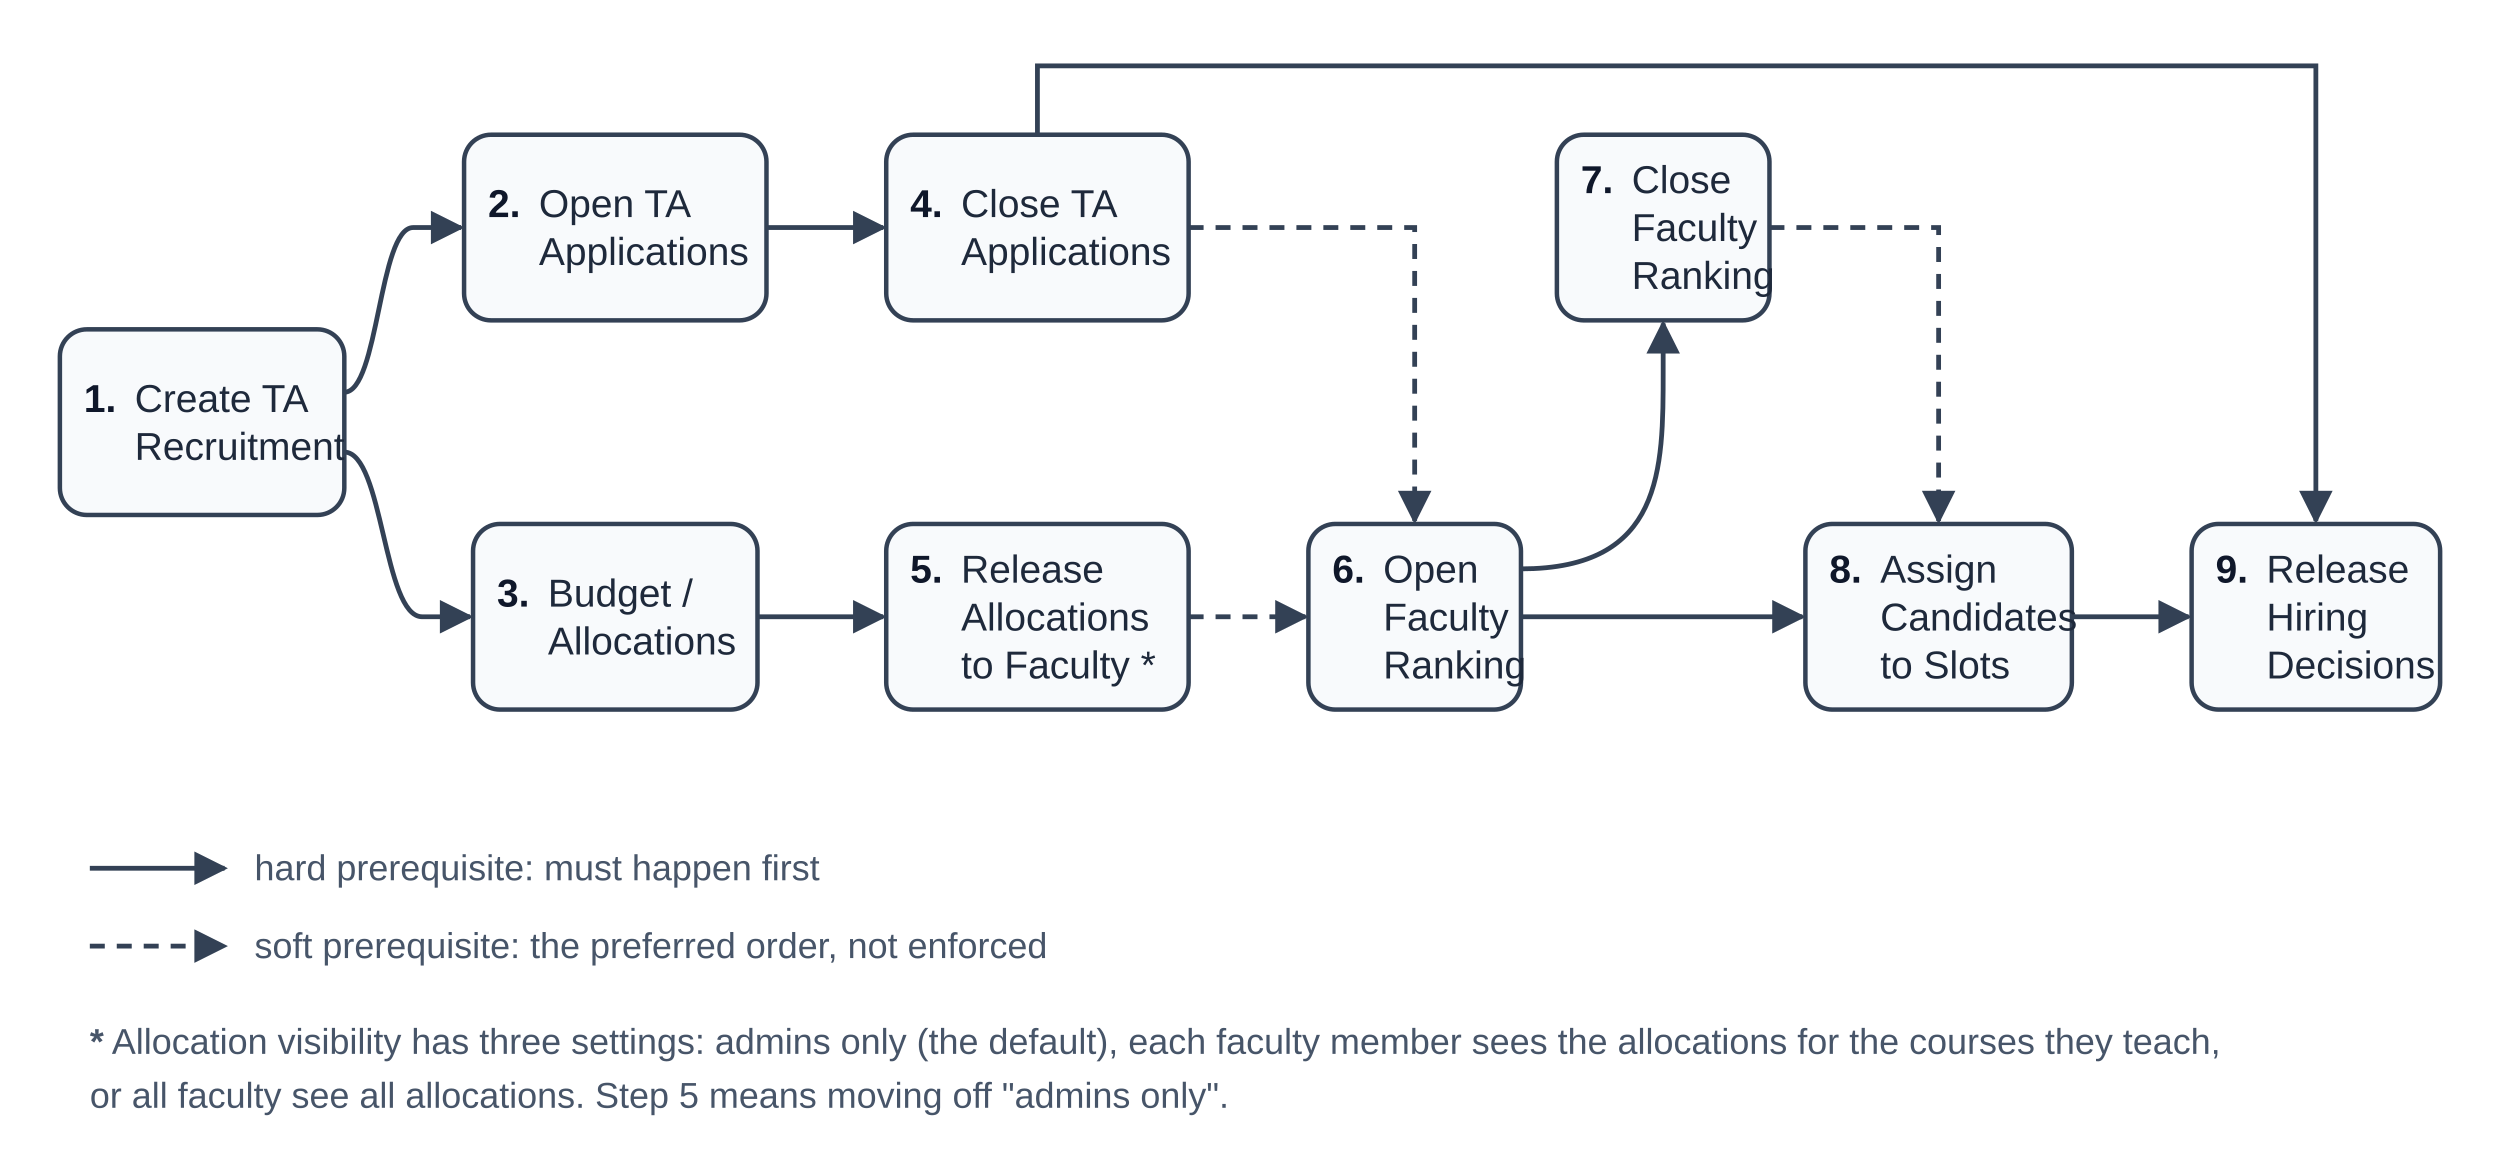
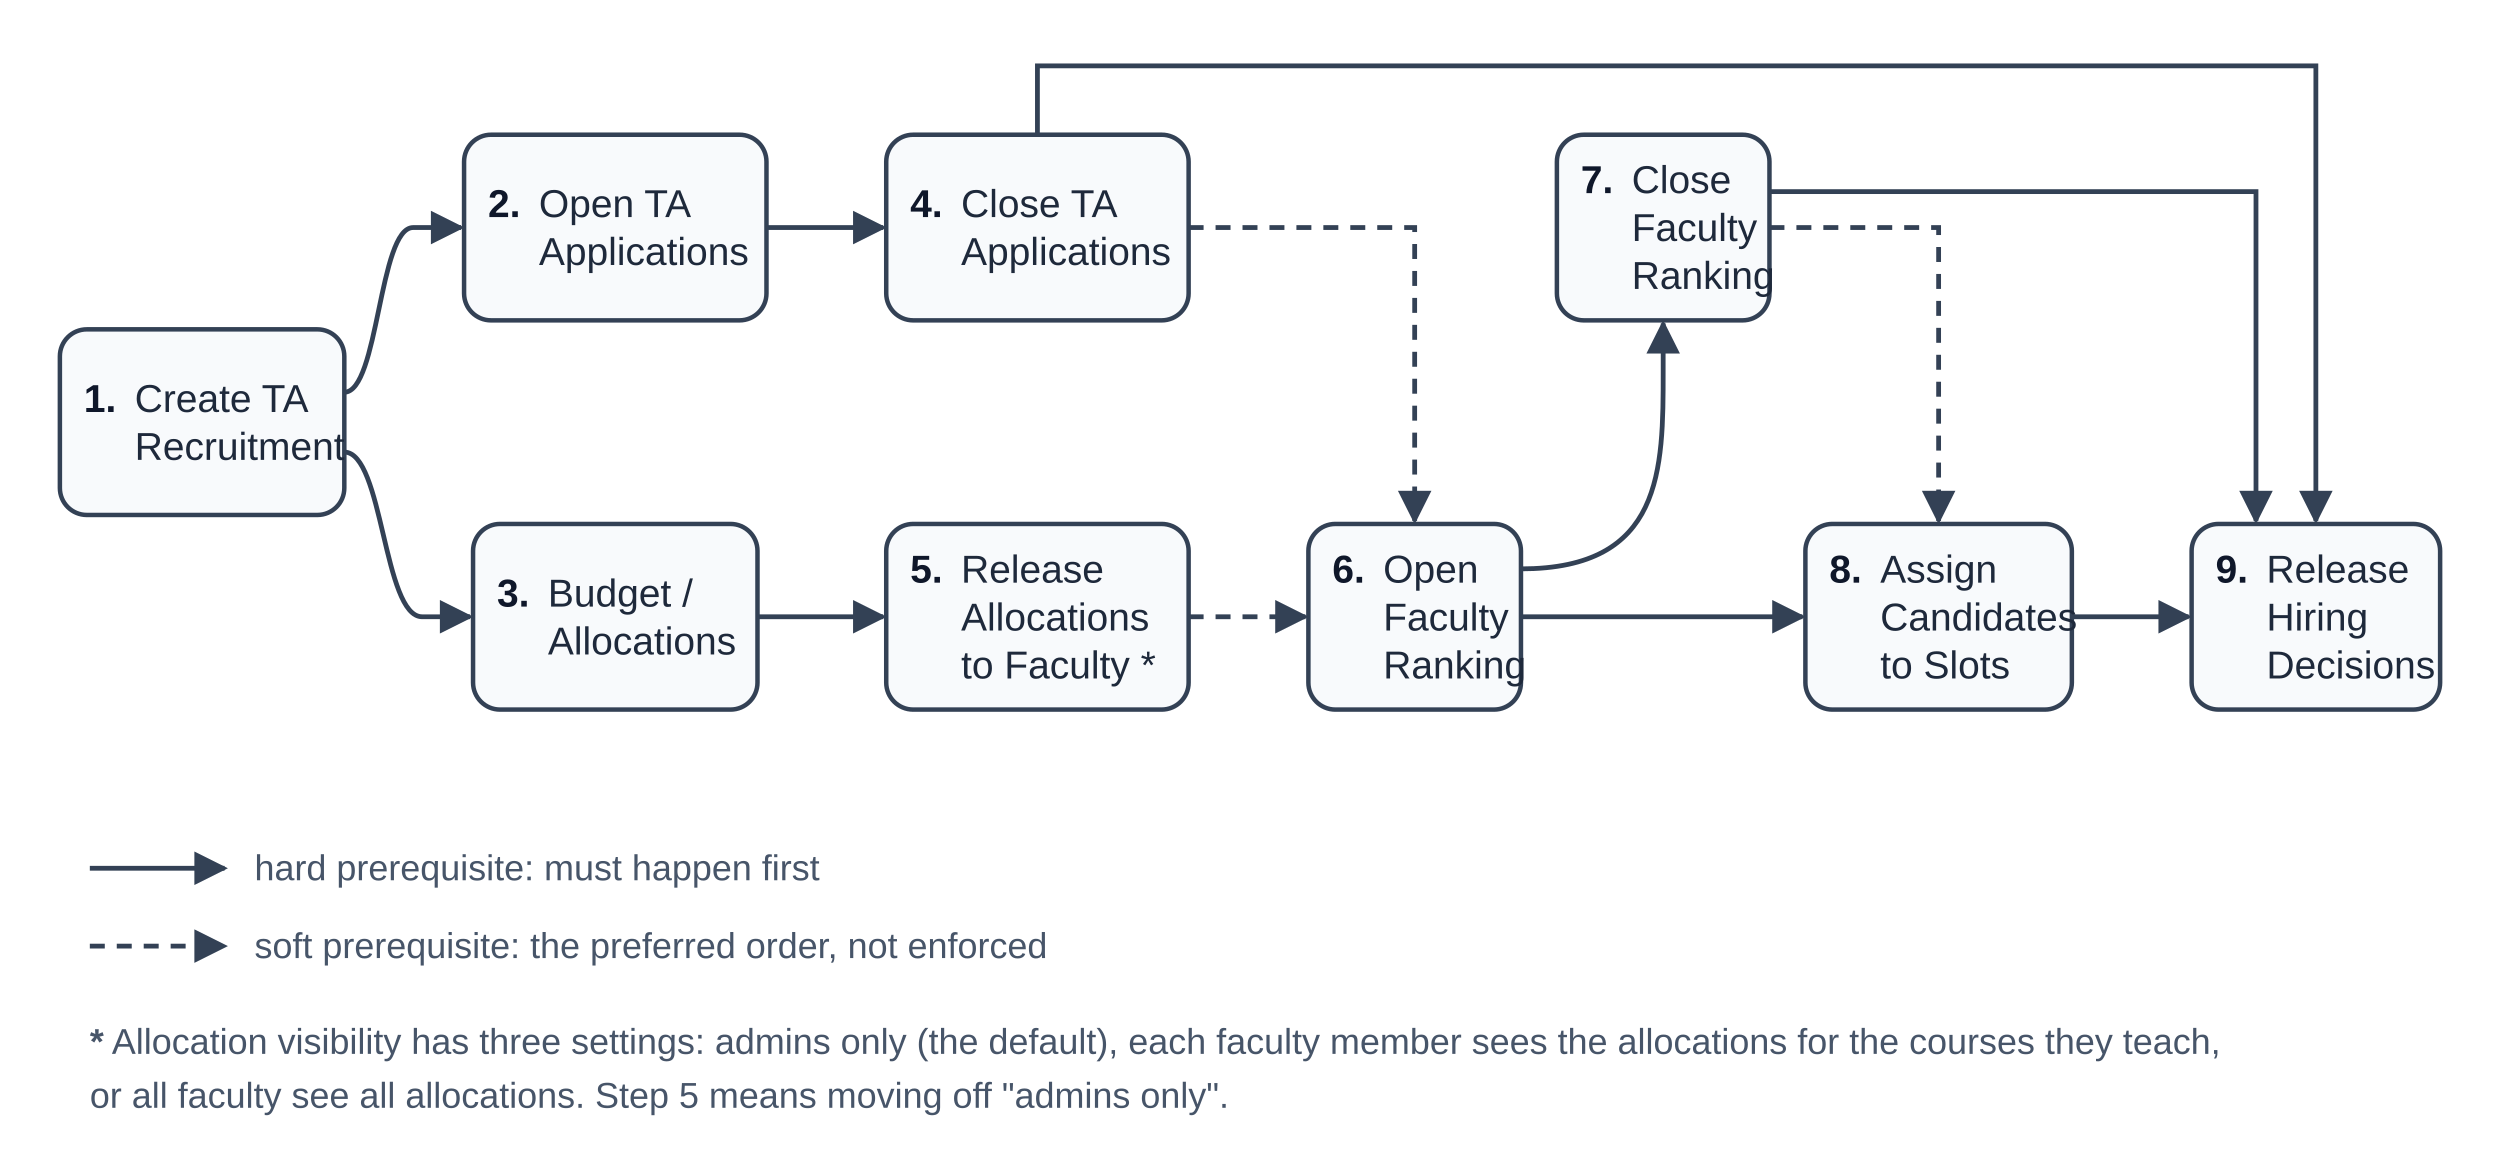
<svg xmlns="http://www.w3.org/2000/svg" width="835" height="392" viewBox="0 0 835 392" font-family="'Arial Narrow', 'Liberation Sans Narrow', Arial, Helvetica, sans-serif" font-size="13">
  <defs>
    <marker id="arrow" viewBox="0 0 10 10" refX="9" refY="5" markerWidth="7" markerHeight="7" orient="auto-start-reverse">
      <path d="M 0 0 L 10 5 L 0 10 z" fill="#334155" />
    </marker>
    <style>
      .box { fill: #f8fafc; stroke: #334155; stroke-width: 1.5; }
      .num { font-weight: 700; fill: #0f172a; }
      .label { fill: #1e293b; }
      .hard { stroke: #334155; stroke-width: 1.6; fill: none; marker-end: url(#arrow); }
      .soft { stroke: #334155; stroke-width: 1.6; fill: none; stroke-dasharray: 5 4; marker-end: url(#arrow); }
      .legend { fill: #475569; font-size: 12px; }
    </style>
  </defs>
  <rect class="box" x="20.0" y="110" width="95" height="62" rx="9" />
  <text x="28.0" y="137.6">
    <tspan class="num">1.</tspan>
    <tspan class="label" x="45.0">Create TA</tspan>
    <tspan class="label" x="45.0" dy="16">Recruitment</tspan>
  </text>
  <rect class="box" x="155.0" y="45" width="101" height="62" rx="9" />
  <text x="163.0" y="72.5">
    <tspan class="num">2.</tspan>
    <tspan class="label" x="180.0">Open TA</tspan>
    <tspan class="label" x="180.0" dy="16">Applications</tspan>
  </text>
  <rect class="box" x="158.0" y="175" width="95" height="62" rx="9" />
  <text x="166.0" y="202.6">
    <tspan class="num">3.</tspan>
    <tspan class="label" x="183.0">Budget /</tspan>
    <tspan class="label" x="183.0" dy="16">Allocations</tspan>
  </text>
  <rect class="box" x="296.0" y="45" width="101" height="62" rx="9" />
  <text x="304.0" y="72.5">
    <tspan class="num">4.</tspan>
    <tspan class="label" x="321.0">Close TA</tspan>
    <tspan class="label" x="321.0" dy="16">Applications</tspan>
  </text>
  <rect class="box" x="296.0" y="175" width="101" height="62" rx="9" />
  <text x="304.0" y="194.6">
    <tspan class="num">5.</tspan>
    <tspan class="label" x="321.0">Release</tspan>
    <tspan class="label" x="321.0" dy="16">Allocations</tspan>
    <tspan class="label" x="321.0" dy="16">to Faculty *</tspan>
  </text>
  <rect class="box" x="437.0" y="175" width="71" height="62" rx="9" />
  <text x="445.0" y="194.6">
    <tspan class="num">6.</tspan>
    <tspan class="label" x="462.0">Open</tspan>
    <tspan class="label" x="462.0" dy="16">Faculty</tspan>
    <tspan class="label" x="462.0" dy="16">Ranking</tspan>
  </text>
  <rect class="box" x="520.0" y="45" width="71" height="62" rx="9" />
  <text x="528.0" y="64.5">
    <tspan class="num">7.</tspan>
    <tspan class="label" x="545.0">Close</tspan>
    <tspan class="label" x="545.0" dy="16">Faculty</tspan>
    <tspan class="label" x="545.0" dy="16">Ranking</tspan>
  </text>
  <rect class="box" x="603.0" y="175" width="89" height="62" rx="9" />
  <text x="611.0" y="194.6">
    <tspan class="num">8.</tspan>
    <tspan class="label" x="628.0">Assign</tspan>
    <tspan class="label" x="628.0" dy="16">Candidates</tspan>
    <tspan class="label" x="628.0" dy="16">to Slots</tspan>
  </text>
  <rect class="box" x="732.0" y="175" width="83" height="62" rx="9" />
  <text x="740.0" y="194.6">
    <tspan class="num">9.</tspan>
    <tspan class="label" x="757.0">Release</tspan>
    <tspan class="label" x="757.0" dy="16">Hiring</tspan>
    <tspan class="label" x="757.0" dy="16">Decisions</tspan>
  </text>
  <path class="hard" d="M 115.0 131.0 C 126.5 131.0, 126.5 76.0, 138.0 76.0 H 154.0" />
  <path class="hard" d="M 115.0 151.0 C 128.0 151.0, 128.0 206.0, 141.0 206.0 H 157.0" />
  <path class="hard" d="M 256.0 76.0 H 295.0" />
  <path class="hard" d="M 253.0 206.0 H 295.0" />
  <path class="hard" d="M 508.0 206.0 H 602.0" />
  <path class="hard" d="M 692.0 206.0 H 731.0" />
  <path class="hard" d="M 508.0 190.0 C 555.5 190.0, 555.5 157.0, 555.5 124.0 V 108.0" />
  <path class="hard" d="M 346.5 45.0 V 22 H 773.5 V 174" />
+   <path class="hard" d="M 591.0 64.0 H 753.5 V 174" />
  <path class="soft" d="M 397.0 206.0 H 436.0" />
  <path class="soft" d="M 591.0 76.0 H 647.5 V 174" />
  <path class="soft" d="M 397.0 76.0 H 472.5 V 174" />
  <line x1="30" y1="290" x2="75" y2="290" class="hard" />
  <text x="85" y="294" class="legend">hard prerequisite: must happen first</text>
  <line x1="30" y1="316" x2="75" y2="316" class="soft" />
  <text x="85" y="320" class="legend">soft prerequisite: the preferred order, not enforced</text>
  <text x="30" y="352" class="legend">
    <tspan font-weight="700">*</tspan> Allocation visibility has three settings: admins only (the default), each faculty member sees the allocations for the courses they teach,</text>
  <text x="30" y="370" class="legend">or all faculty see all allocations. Step 5 means moving off "admins only".</text>
</svg>
